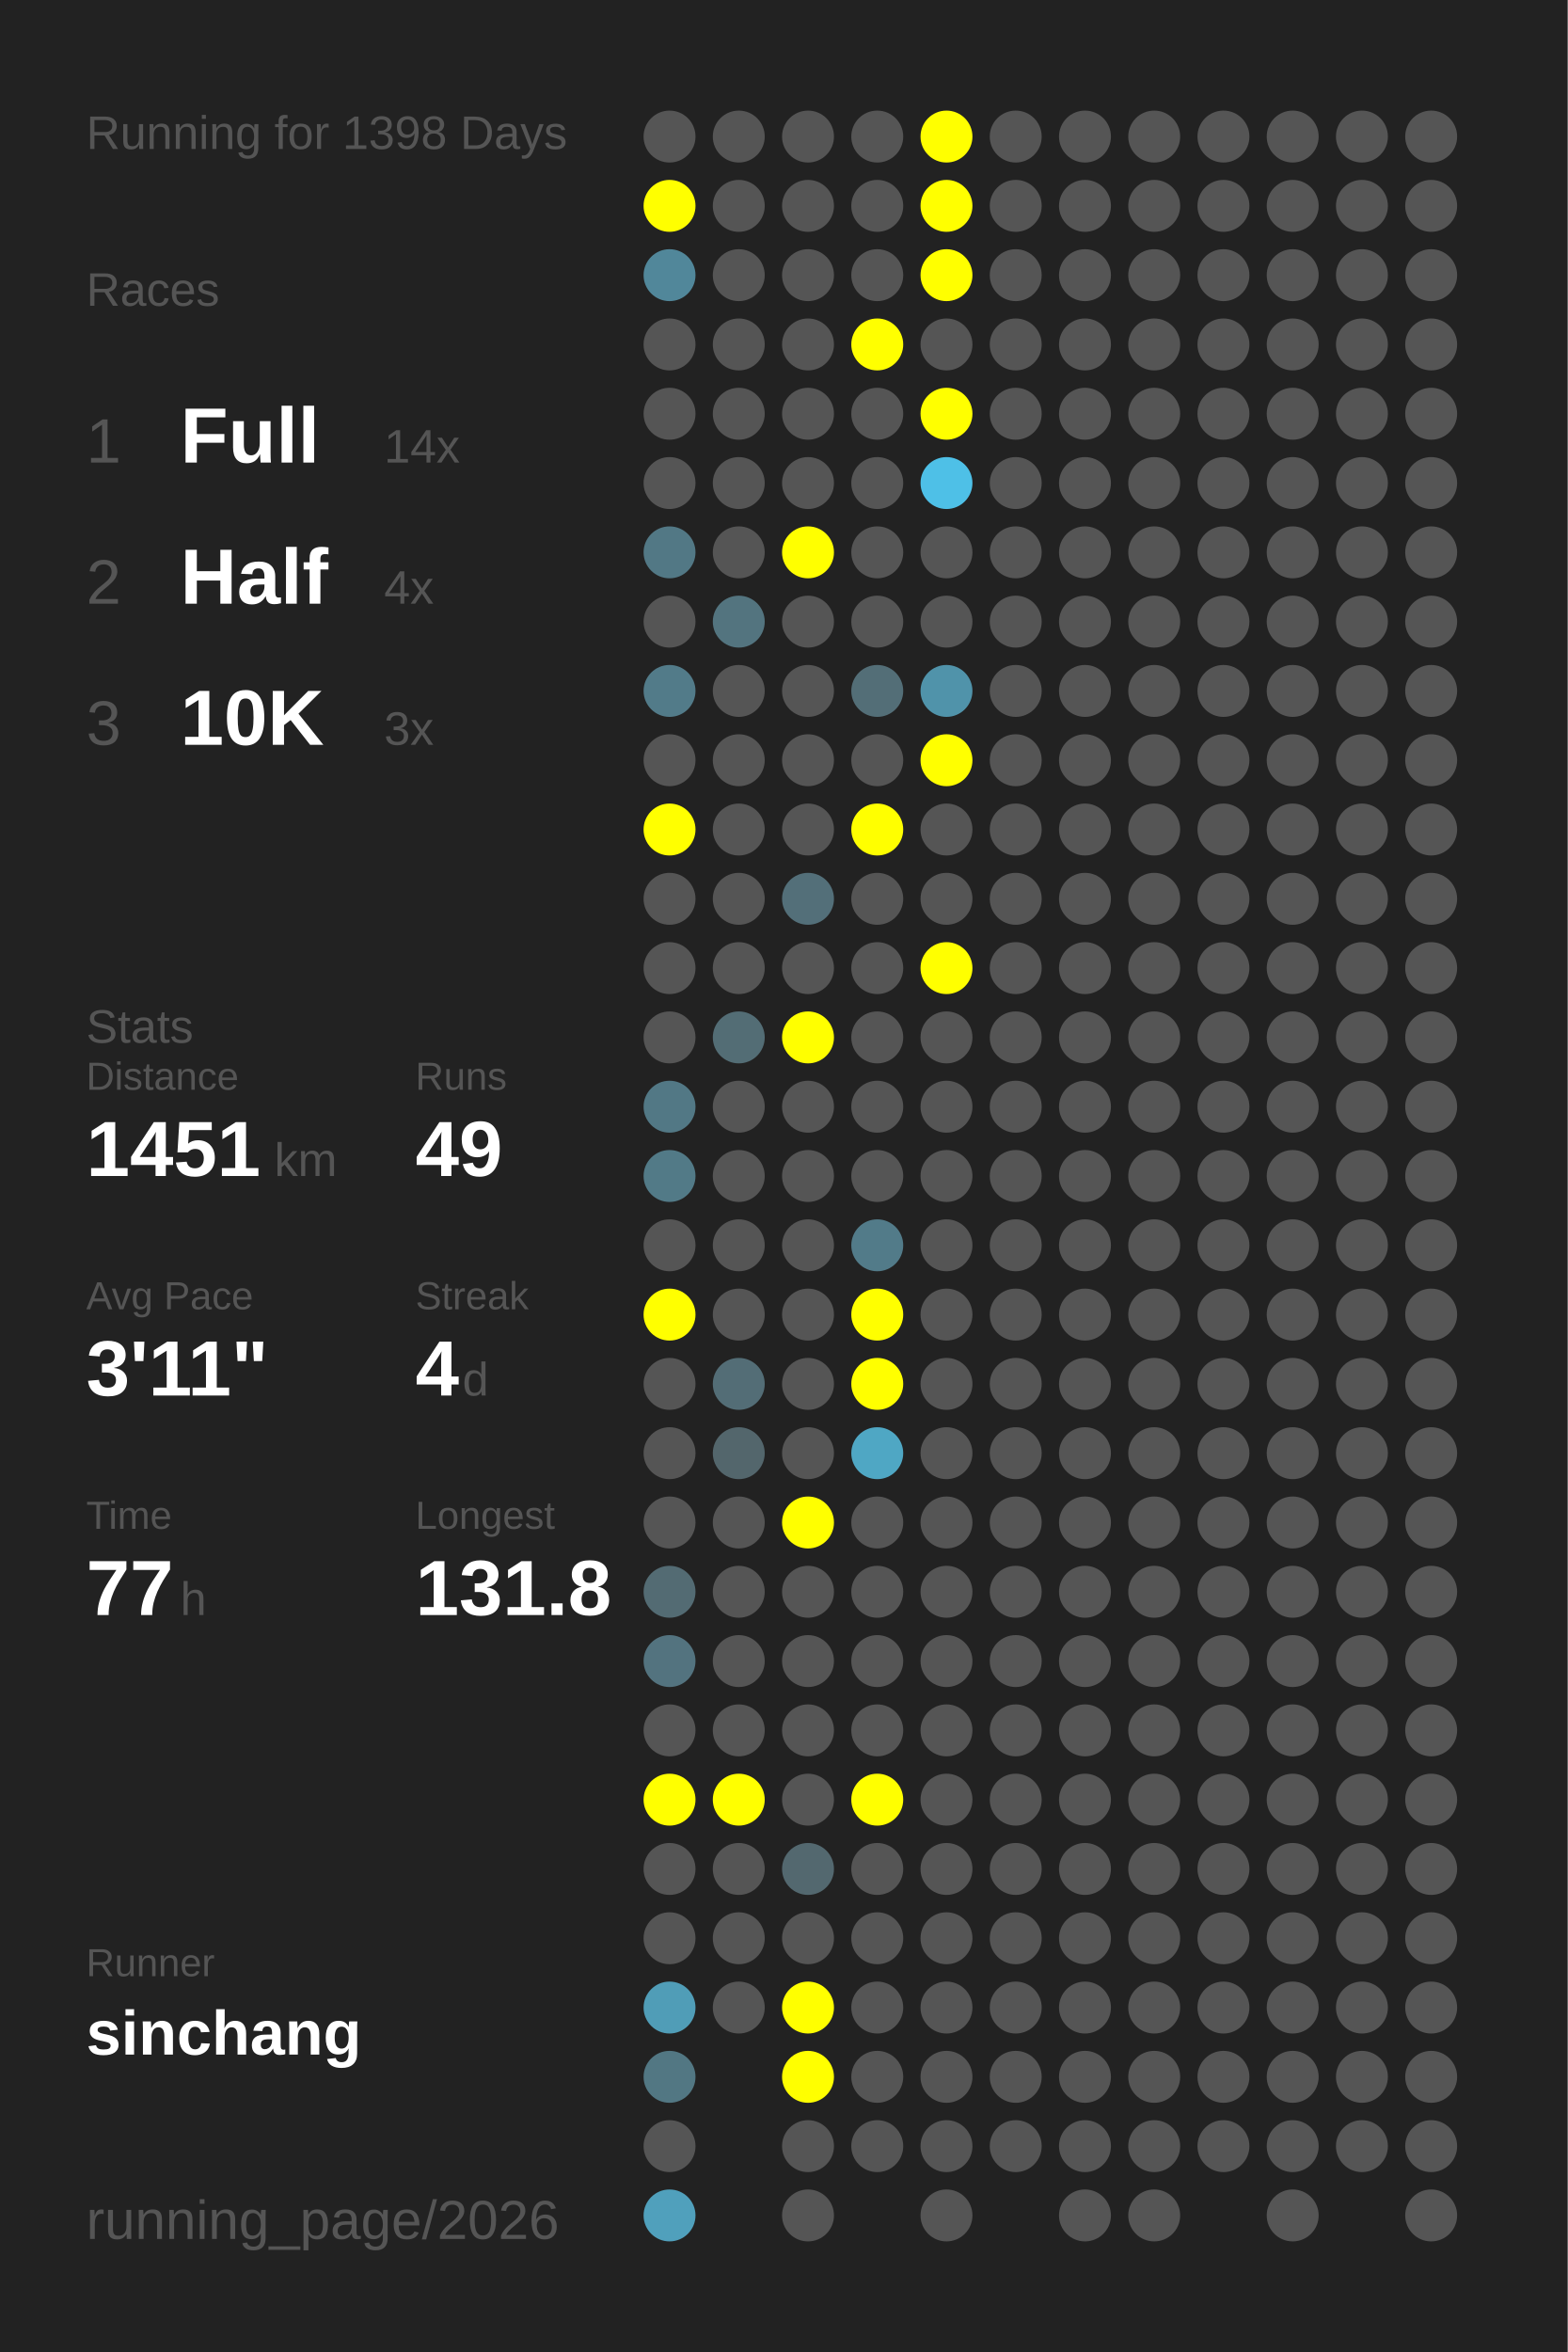
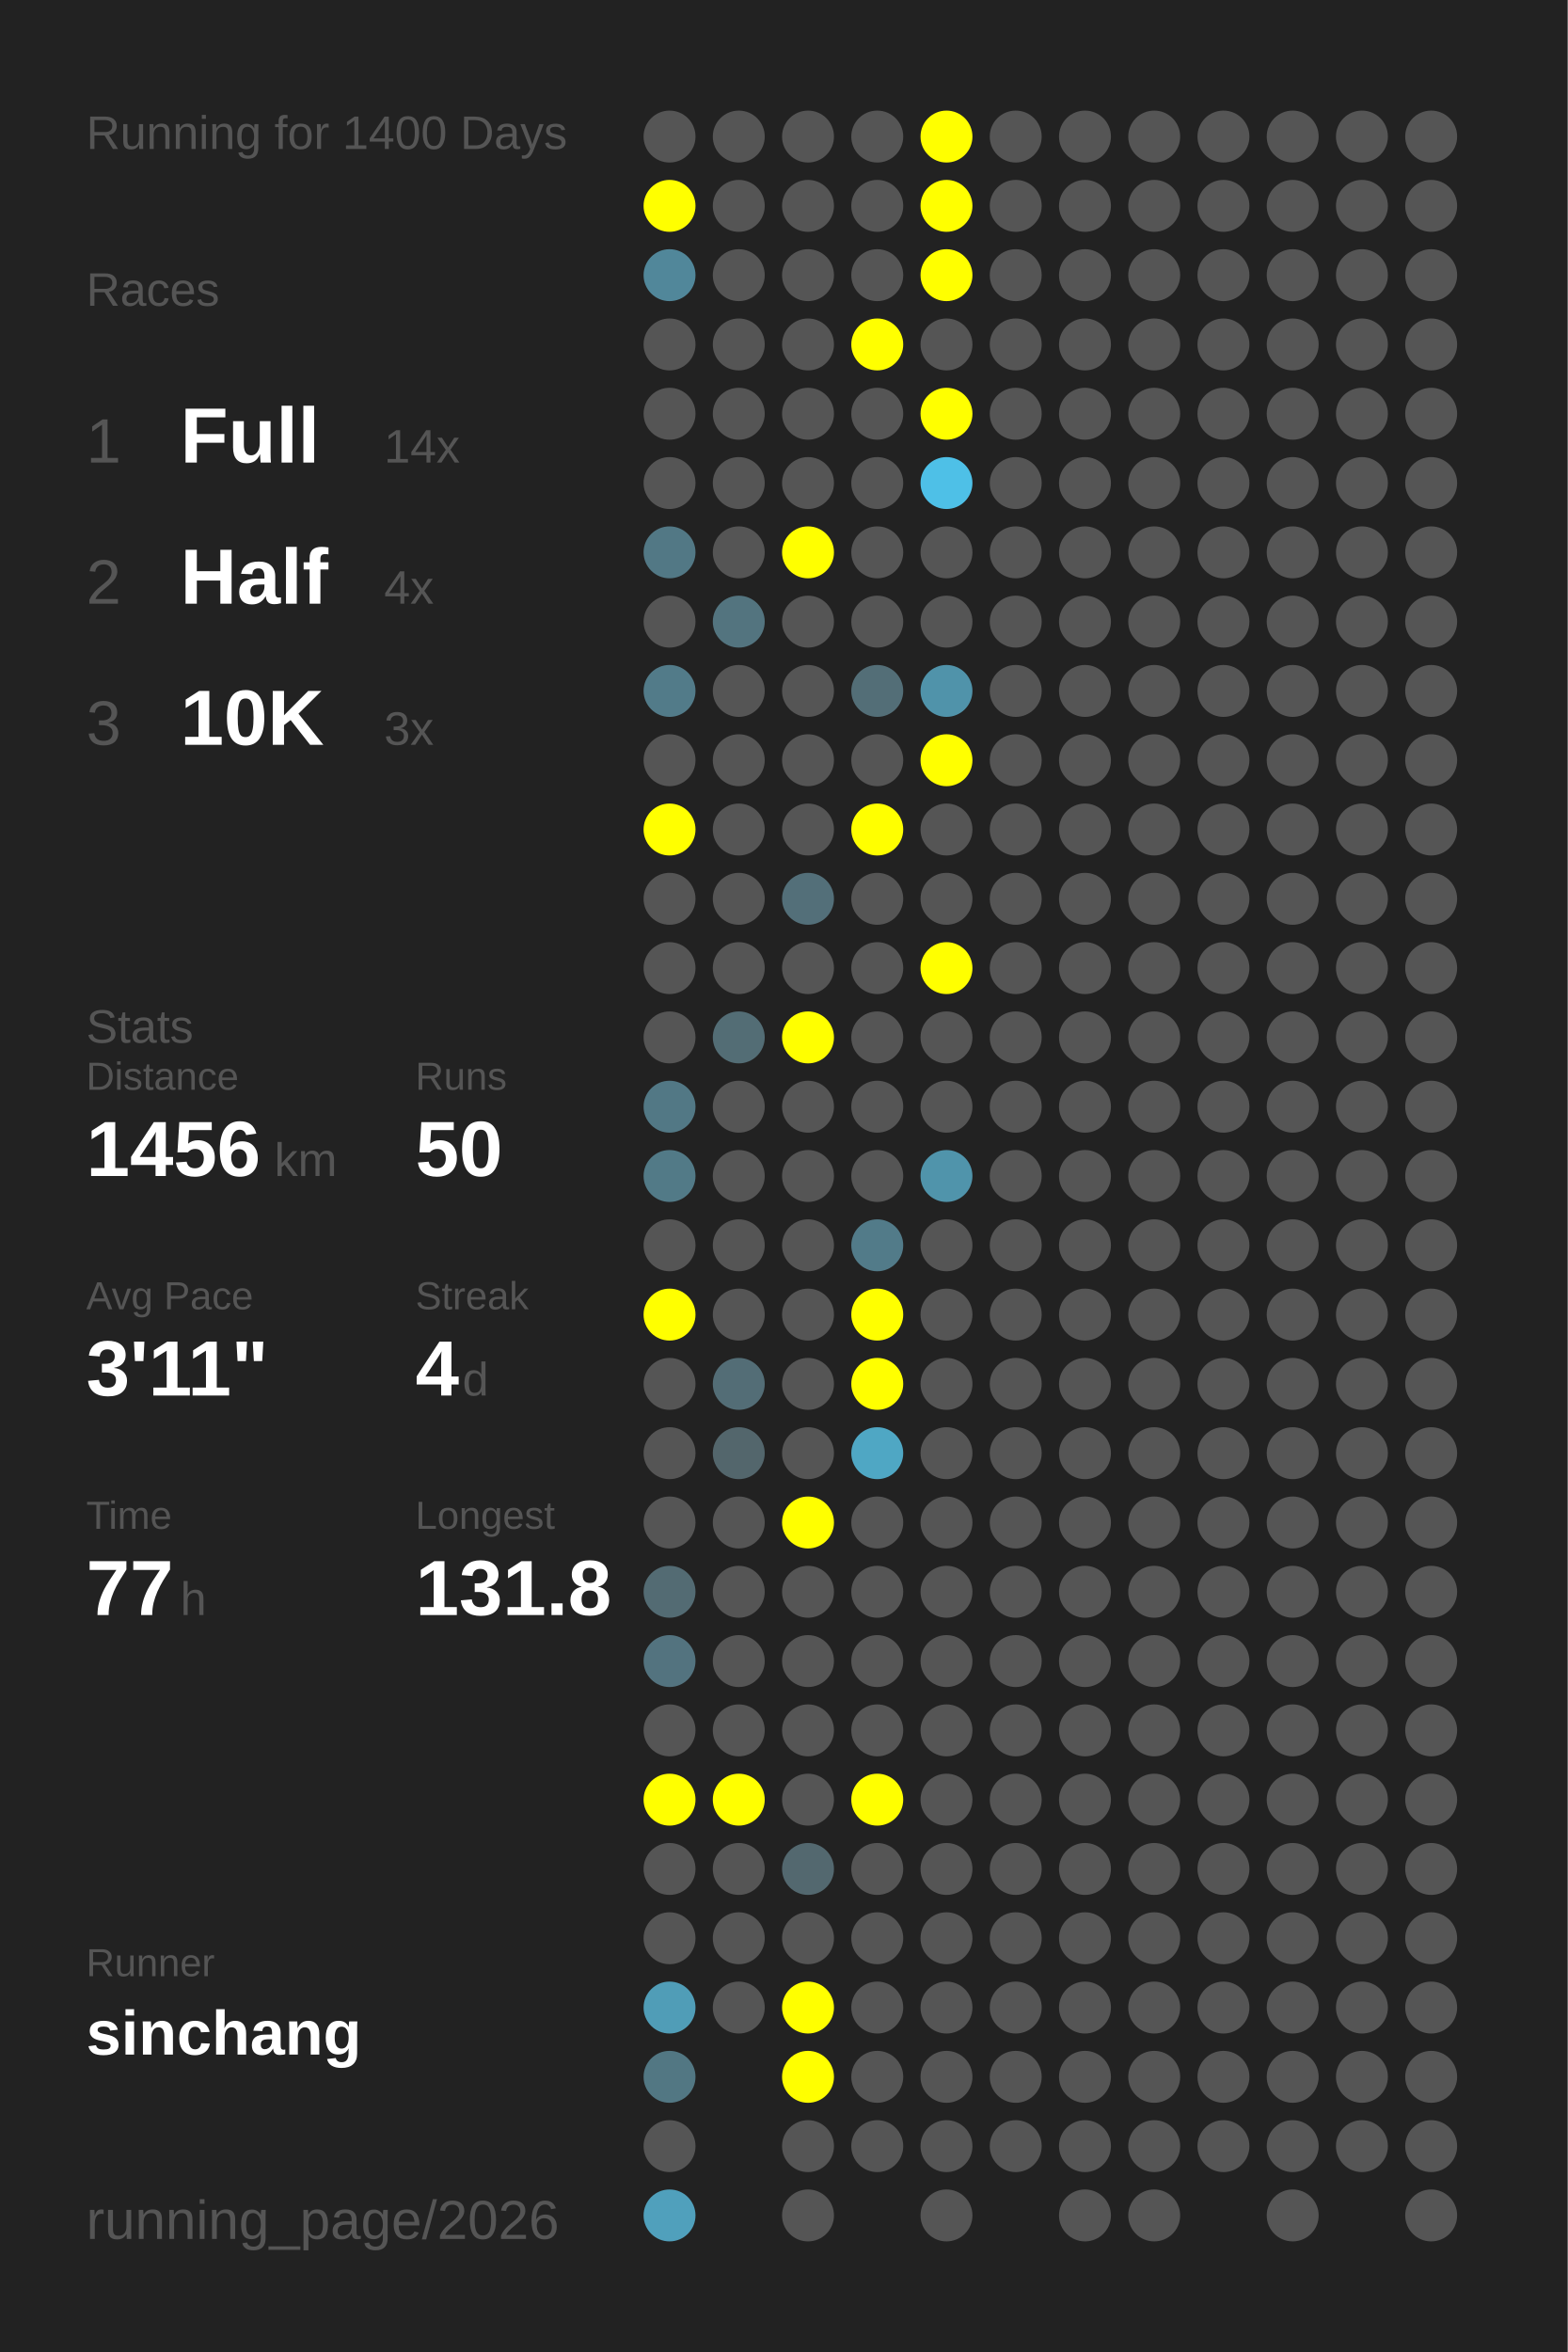
<svg xmlns="http://www.w3.org/2000/svg" baseProfile="full" height="300mm" version="1.1" viewBox="0,0,200,300" width="200mm">
  <defs />
  <rect fill="#222222" height="300" width="200" x="0" y="0" />
-   <text fill="#555555" style="font-size:6px; font-family:Arial;" x="11" y="19">Running for 1398 Days</text>
+   <text fill="#555555" style="font-size:6px; font-family:Arial;" x="11" y="19">Running for 1400 Days</text>
  <text fill="#555555" style="font-size:6px; font-family:Arial;" x="11" y="39">Races</text>
  <text fill="#555555" style="font-size:8px; font-family:Arial;" x="11" y="59">1</text>
  <text fill="#FFFFFF" style="font-size:10px; font-family:Arial; font-weight:bold;" x="23" y="59">Full</text>
  <text fill="#555555" style="font-size:6px; font-family:Arial;" x="49" y="59">14x</text>
  <text fill="#555555" style="font-size:8px; font-family:Arial;" x="11" y="77">2</text>
  <text fill="#FFFFFF" style="font-size:10px; font-family:Arial; font-weight:bold;" x="23" y="77">Half</text>
  <text fill="#555555" style="font-size:6px; font-family:Arial;" x="49" y="77">4x</text>
  <text fill="#555555" style="font-size:8px; font-family:Arial;" x="11" y="95">3</text>
  <text fill="#FFFFFF" style="font-size:10px; font-family:Arial; font-weight:bold;" x="23" y="95">10K</text>
  <text fill="#555555" style="font-size:6px; font-family:Arial;" x="49" y="95">3x</text>
  <text fill="#555555" style="font-size:6px; font-family:Arial;" x="11" y="133">Stats</text>
  <text fill="#555555" style="font-size:5px; font-family:Arial;" x="11" y="139">Distance</text>
-   <text fill="#FFFFFF" style="font-size:10px; font-family:Arial; font-weight:bold;" x="11" y="150">1451</text>
+   <text fill="#FFFFFF" style="font-size:10px; font-family:Arial; font-weight:bold;" x="11" y="150">1456</text>
  <text fill="#555555" style="font-size:6px; font-family:Arial;" x="35" y="150">km</text>
  <text fill="#555555" style="font-size:5px; font-family:Arial;" x="53" y="139">Runs</text>
-   <text fill="#FFFFFF" style="font-size:10px; font-family:Arial; font-weight:bold;" x="53" y="150">49</text>
+   <text fill="#FFFFFF" style="font-size:10px; font-family:Arial; font-weight:bold;" x="53" y="150">50</text>
  <text fill="#555555" style="font-size:5px; font-family:Arial;" x="11" y="167">Avg Pace</text>
  <text fill="#FFFFFF" style="font-size:10px; font-family:Arial; font-weight:bold;" x="11" y="178">3'11"</text>
  <text fill="#555555" style="font-size:5px; font-family:Arial;" x="53" y="167">Streak</text>
  <text fill="#FFFFFF" style="font-size:10px; font-family:Arial; font-weight:bold;" x="53" y="178">4</text>
  <text fill="#555555" style="font-size:6px; font-family:Arial;" x="59" y="178">d</text>
  <text fill="#555555" style="font-size:5px; font-family:Arial;" x="11" y="195">Time</text>
  <text fill="#FFFFFF" style="font-size:10px; font-family:Arial; font-weight:bold;" x="11" y="206">77</text>
  <text fill="#555555" style="font-size:6px; font-family:Arial;" x="23" y="206">h</text>
  <text fill="#555555" style="font-size:5px; font-family:Arial;" x="53" y="195">Longest</text>
  <text fill="#FFFFFF" style="font-size:10px; font-family:Arial; font-weight:bold;" x="53" y="206">131.8</text>
  <text fill="#555555" style="font-size:5px; font-family:Arial;" x="11" y="252.065">Runner</text>
  <text fill="#FFFFFF" style="font-size:8px; font-family:Arial; font-weight:bold;" x="11" y="262.065">sinchang</text>
  <text fill="#555555" style="font-size:7px; font-family:Arial;" x="11" y="285.581">running_page/2026</text>
  <circle cx="85.417" cy="17.419" fill="#555555" r="3.312" />
  <circle cx="85.417" cy="26.258" fill="#FFFF00" r="3.312" />
  <circle cx="85.417" cy="35.097" fill="#51879a" r="3.312" />
  <circle cx="85.417" cy="43.935" fill="#555555" r="3.312" />
  <circle cx="85.417" cy="52.774" fill="#555555" r="3.312" />
  <circle cx="85.417" cy="61.613" fill="#555555" r="3.312" />
  <circle cx="85.417" cy="70.452" fill="#527885" r="3.312" />
  <circle cx="85.417" cy="79.29" fill="#555555" r="3.312" />
  <circle cx="85.417" cy="88.129" fill="#527b89" r="3.312" />
  <circle cx="85.417" cy="96.968" fill="#555555" r="3.312" />
  <circle cx="85.417" cy="105.806" fill="#FFFF00" r="3.312" />
  <circle cx="85.417" cy="114.645" fill="#555555" r="3.312" />
  <circle cx="85.417" cy="123.484" fill="#555555" r="3.312" />
  <circle cx="85.417" cy="132.323" fill="#555555" r="3.312" />
  <circle cx="85.417" cy="141.161" fill="#527885" r="3.312" />
  <circle cx="85.417" cy="150" fill="#527a87" r="3.312" />
  <circle cx="85.417" cy="158.839" fill="#555555" r="3.312" />
  <circle cx="85.417" cy="167.677" fill="#FFFF00" r="3.312" />
  <circle cx="85.417" cy="176.516" fill="#555555" r="3.312" />
  <circle cx="85.417" cy="185.355" fill="#555555" r="3.312" />
  <circle cx="85.417" cy="194.194" fill="#555555" r="3.312" />
  <circle cx="85.417" cy="203.032" fill="#536b73" r="3.312" />
  <circle cx="85.417" cy="211.871" fill="#53737f" r="3.312" />
  <circle cx="85.417" cy="220.71" fill="#555555" r="3.312" />
  <circle cx="85.417" cy="229.548" fill="#FFFF00" r="3.312" />
  <circle cx="85.417" cy="238.387" fill="#555555" r="3.312" />
  <circle cx="85.417" cy="247.226" fill="#555555" r="3.312" />
  <circle cx="85.417" cy="256.065" fill="#509db7" r="3.312" />
  <circle cx="85.417" cy="264.903" fill="#527783" r="3.312" />
  <circle cx="85.417" cy="273.742" fill="#555555" r="3.312" />
  <circle cx="85.417" cy="282.581" fill="#50a0bc" r="3.312" />
  <circle cx="94.25" cy="17.419" fill="#555555" r="3.312" />
  <circle cx="94.25" cy="26.258" fill="#555555" r="3.312" />
  <circle cx="94.25" cy="35.097" fill="#555555" r="3.312" />
  <circle cx="94.25" cy="43.935" fill="#555555" r="3.312" />
  <circle cx="94.25" cy="52.774" fill="#555555" r="3.312" />
  <circle cx="94.25" cy="61.613" fill="#555555" r="3.312" />
  <circle cx="94.25" cy="70.452" fill="#555555" r="3.312" />
  <circle cx="94.25" cy="79.29" fill="#53747f" r="3.312" />
  <circle cx="94.25" cy="88.129" fill="#555555" r="3.312" />
  <circle cx="94.25" cy="96.968" fill="#555555" r="3.312" />
  <circle cx="94.25" cy="105.806" fill="#555555" r="3.312" />
  <circle cx="94.25" cy="114.645" fill="#555555" r="3.312" />
  <circle cx="94.25" cy="123.484" fill="#555555" r="3.312" />
  <circle cx="94.25" cy="132.323" fill="#536d75" r="3.312" />
  <circle cx="94.25" cy="141.161" fill="#555555" r="3.312" />
  <circle cx="94.25" cy="150" fill="#555555" r="3.312" />
  <circle cx="94.25" cy="158.839" fill="#555555" r="3.312" />
  <circle cx="94.25" cy="167.677" fill="#555555" r="3.312" />
  <circle cx="94.25" cy="176.516" fill="#536d76" r="3.312" />
  <circle cx="94.25" cy="185.355" fill="#53666c" r="3.312" />
  <circle cx="94.25" cy="194.194" fill="#555555" r="3.312" />
  <circle cx="94.25" cy="203.032" fill="#555555" r="3.312" />
  <circle cx="94.25" cy="211.871" fill="#555555" r="3.312" />
  <circle cx="94.25" cy="220.71" fill="#555555" r="3.312" />
  <circle cx="94.25" cy="229.548" fill="#FFFF00" r="3.312" />
  <circle cx="94.25" cy="238.387" fill="#555555" r="3.312" />
  <circle cx="94.25" cy="247.226" fill="#555555" r="3.312" />
  <circle cx="94.25" cy="256.065" fill="#555555" r="3.312" />
  <circle cx="103.083" cy="17.419" fill="#555555" r="3.312" />
  <circle cx="103.083" cy="26.258" fill="#555555" r="3.312" />
  <circle cx="103.083" cy="35.097" fill="#555555" r="3.312" />
  <circle cx="103.083" cy="43.935" fill="#555555" r="3.312" />
  <circle cx="103.083" cy="52.774" fill="#555555" r="3.312" />
  <circle cx="103.083" cy="61.613" fill="#555555" r="3.312" />
  <circle cx="103.083" cy="70.452" fill="#FFFF00" r="3.312" />
  <circle cx="103.083" cy="79.29" fill="#555555" r="3.312" />
  <circle cx="103.083" cy="88.129" fill="#555555" r="3.312" />
  <circle cx="103.083" cy="96.968" fill="#555555" r="3.312" />
  <circle cx="103.083" cy="105.806" fill="#555555" r="3.312" />
  <circle cx="103.083" cy="114.645" fill="#536f79" r="3.312" />
  <circle cx="103.083" cy="123.484" fill="#555555" r="3.312" />
  <circle cx="103.083" cy="132.323" fill="#FFFF00" r="3.312" />
  <circle cx="103.083" cy="141.161" fill="#555555" r="3.312" />
  <circle cx="103.083" cy="150" fill="#555555" r="3.312" />
  <circle cx="103.083" cy="158.839" fill="#555555" r="3.312" />
  <circle cx="103.083" cy="167.677" fill="#555555" r="3.312" />
  <circle cx="103.083" cy="176.516" fill="#555555" r="3.312" />
  <circle cx="103.083" cy="185.355" fill="#555555" r="3.312" />
  <circle cx="103.083" cy="194.194" fill="#FFFF00" r="3.312" />
  <circle cx="103.083" cy="203.032" fill="#555555" r="3.312" />
  <circle cx="103.083" cy="211.871" fill="#555555" r="3.312" />
  <circle cx="103.083" cy="220.71" fill="#555555" r="3.312" />
  <circle cx="103.083" cy="229.548" fill="#555555" r="3.312" />
  <circle cx="103.083" cy="238.387" fill="#53686f" r="3.312" />
  <circle cx="103.083" cy="247.226" fill="#555555" r="3.312" />
  <circle cx="103.083" cy="256.065" fill="#FFFF00" r="3.312" />
  <circle cx="103.083" cy="264.903" fill="#FFFF00" r="3.312" />
  <circle cx="103.083" cy="273.742" fill="#555555" r="3.312" />
  <circle cx="103.083" cy="282.581" fill="#555555" r="3.312" />
  <circle cx="111.917" cy="17.419" fill="#555555" r="3.312" />
  <circle cx="111.917" cy="26.258" fill="#555555" r="3.312" />
  <circle cx="111.917" cy="35.097" fill="#555555" r="3.312" />
  <circle cx="111.917" cy="43.935" fill="#FFFF00" r="3.312" />
  <circle cx="111.917" cy="52.774" fill="#555555" r="3.312" />
  <circle cx="111.917" cy="61.613" fill="#555555" r="3.312" />
  <circle cx="111.917" cy="70.452" fill="#555555" r="3.312" />
  <circle cx="111.917" cy="79.29" fill="#555555" r="3.312" />
  <circle cx="111.917" cy="88.129" fill="#536e77" r="3.312" />
  <circle cx="111.917" cy="96.968" fill="#555555" r="3.312" />
  <circle cx="111.917" cy="105.806" fill="#FFFF00" r="3.312" />
  <circle cx="111.917" cy="114.645" fill="#555555" r="3.312" />
  <circle cx="111.917" cy="123.484" fill="#555555" r="3.312" />
  <circle cx="111.917" cy="132.323" fill="#555555" r="3.312" />
  <circle cx="111.917" cy="141.161" fill="#555555" r="3.312" />
  <circle cx="111.917" cy="150" fill="#555555" r="3.312" />
  <circle cx="111.917" cy="158.839" fill="#527b89" r="3.312" />
  <circle cx="111.917" cy="167.677" fill="#FFFF00" r="3.312" />
  <circle cx="111.917" cy="176.516" fill="#FFFF00" r="3.312" />
  <circle cx="111.917" cy="185.355" fill="#4fa7c4" r="3.312" />
  <circle cx="111.917" cy="194.194" fill="#555555" r="3.312" />
  <circle cx="111.917" cy="203.032" fill="#555555" r="3.312" />
  <circle cx="111.917" cy="211.871" fill="#555555" r="3.312" />
  <circle cx="111.917" cy="220.71" fill="#555555" r="3.312" />
  <circle cx="111.917" cy="229.548" fill="#FFFF00" r="3.312" />
  <circle cx="111.917" cy="238.387" fill="#555555" r="3.312" />
  <circle cx="111.917" cy="247.226" fill="#555555" r="3.312" />
  <circle cx="111.917" cy="256.065" fill="#555555" r="3.312" />
  <circle cx="111.917" cy="264.903" fill="#555555" r="3.312" />
  <circle cx="111.917" cy="273.742" fill="#555555" r="3.312" />
  <circle cx="120.75" cy="17.419" fill="#FFFF00" r="3.312" />
  <circle cx="120.75" cy="26.258" fill="#FFFF00" r="3.312" />
  <circle cx="120.75" cy="35.097" fill="#FFFF00" r="3.312" />
  <circle cx="120.75" cy="43.935" fill="#555555" r="3.312" />
  <circle cx="120.75" cy="52.774" fill="#FFFF00" r="3.312" />
  <circle cx="120.75" cy="61.613" fill="#4ec0e7" r="3.312" />
  <circle cx="120.75" cy="70.452" fill="#555555" r="3.312" />
  <circle cx="120.75" cy="79.29" fill="#555555" r="3.312" />
  <circle cx="120.75" cy="88.129" fill="#5093aa" r="3.312" />
  <circle cx="120.75" cy="96.968" fill="#FFFF00" r="3.312" />
  <circle cx="120.75" cy="105.806" fill="#555555" r="3.312" />
  <circle cx="120.75" cy="114.645" fill="#555555" r="3.312" />
  <circle cx="120.75" cy="123.484" fill="#FFFF00" r="3.312" />
  <circle cx="120.75" cy="132.323" fill="#555555" r="3.312" />
  <circle cx="120.75" cy="141.161" fill="#555555" r="3.312" />
-   <circle cx="120.75" cy="150" fill="#555555" r="3.312" />
+   <circle cx="120.75" cy="150" fill="#5094ab" r="3.312" />
  <circle cx="120.75" cy="158.839" fill="#555555" r="3.312" />
  <circle cx="120.75" cy="167.677" fill="#555555" r="3.312" />
  <circle cx="120.75" cy="176.516" fill="#555555" r="3.312" />
  <circle cx="120.75" cy="185.355" fill="#555555" r="3.312" />
  <circle cx="120.75" cy="194.194" fill="#555555" r="3.312" />
  <circle cx="120.75" cy="203.032" fill="#555555" r="3.312" />
  <circle cx="120.75" cy="211.871" fill="#555555" r="3.312" />
  <circle cx="120.75" cy="220.71" fill="#555555" r="3.312" />
  <circle cx="120.75" cy="229.548" fill="#555555" r="3.312" />
  <circle cx="120.75" cy="238.387" fill="#555555" r="3.312" />
  <circle cx="120.75" cy="247.226" fill="#555555" r="3.312" />
  <circle cx="120.75" cy="256.065" fill="#555555" r="3.312" />
  <circle cx="120.75" cy="264.903" fill="#555555" r="3.312" />
  <circle cx="120.75" cy="273.742" fill="#555555" r="3.312" />
  <circle cx="120.75" cy="282.581" fill="#555555" r="3.312" />
  <circle cx="129.583" cy="17.419" fill="#555555" r="3.312" />
  <circle cx="129.583" cy="26.258" fill="#555555" r="3.312" />
  <circle cx="129.583" cy="35.097" fill="#555555" r="3.312" />
  <circle cx="129.583" cy="43.935" fill="#555555" r="3.312" />
  <circle cx="129.583" cy="52.774" fill="#555555" r="3.312" />
  <circle cx="129.583" cy="61.613" fill="#555555" r="3.312" />
  <circle cx="129.583" cy="70.452" fill="#555555" r="3.312" />
  <circle cx="129.583" cy="79.29" fill="#555555" r="3.312" />
  <circle cx="129.583" cy="88.129" fill="#555555" r="3.312" />
  <circle cx="129.583" cy="96.968" fill="#555555" r="3.312" />
  <circle cx="129.583" cy="105.806" fill="#555555" r="3.312" />
  <circle cx="129.583" cy="114.645" fill="#555555" r="3.312" />
  <circle cx="129.583" cy="123.484" fill="#555555" r="3.312" />
  <circle cx="129.583" cy="132.323" fill="#555555" r="3.312" />
  <circle cx="129.583" cy="141.161" fill="#555555" r="3.312" />
  <circle cx="129.583" cy="150" fill="#555555" r="3.312" />
  <circle cx="129.583" cy="158.839" fill="#555555" r="3.312" />
  <circle cx="129.583" cy="167.677" fill="#555555" r="3.312" />
  <circle cx="129.583" cy="176.516" fill="#555555" r="3.312" />
  <circle cx="129.583" cy="185.355" fill="#555555" r="3.312" />
  <circle cx="129.583" cy="194.194" fill="#555555" r="3.312" />
  <circle cx="129.583" cy="203.032" fill="#555555" r="3.312" />
  <circle cx="129.583" cy="211.871" fill="#555555" r="3.312" />
  <circle cx="129.583" cy="220.71" fill="#555555" r="3.312" />
  <circle cx="129.583" cy="229.548" fill="#555555" r="3.312" />
  <circle cx="129.583" cy="238.387" fill="#555555" r="3.312" />
  <circle cx="129.583" cy="247.226" fill="#555555" r="3.312" />
  <circle cx="129.583" cy="256.065" fill="#555555" r="3.312" />
  <circle cx="129.583" cy="264.903" fill="#555555" r="3.312" />
  <circle cx="129.583" cy="273.742" fill="#555555" r="3.312" />
  <circle cx="138.417" cy="17.419" fill="#555555" r="3.312" />
  <circle cx="138.417" cy="26.258" fill="#555555" r="3.312" />
  <circle cx="138.417" cy="35.097" fill="#555555" r="3.312" />
  <circle cx="138.417" cy="43.935" fill="#555555" r="3.312" />
  <circle cx="138.417" cy="52.774" fill="#555555" r="3.312" />
  <circle cx="138.417" cy="61.613" fill="#555555" r="3.312" />
  <circle cx="138.417" cy="70.452" fill="#555555" r="3.312" />
  <circle cx="138.417" cy="79.29" fill="#555555" r="3.312" />
  <circle cx="138.417" cy="88.129" fill="#555555" r="3.312" />
  <circle cx="138.417" cy="96.968" fill="#555555" r="3.312" />
  <circle cx="138.417" cy="105.806" fill="#555555" r="3.312" />
  <circle cx="138.417" cy="114.645" fill="#555555" r="3.312" />
  <circle cx="138.417" cy="123.484" fill="#555555" r="3.312" />
  <circle cx="138.417" cy="132.323" fill="#555555" r="3.312" />
  <circle cx="138.417" cy="141.161" fill="#555555" r="3.312" />
  <circle cx="138.417" cy="150" fill="#555555" r="3.312" />
  <circle cx="138.417" cy="158.839" fill="#555555" r="3.312" />
  <circle cx="138.417" cy="167.677" fill="#555555" r="3.312" />
  <circle cx="138.417" cy="176.516" fill="#555555" r="3.312" />
  <circle cx="138.417" cy="185.355" fill="#555555" r="3.312" />
  <circle cx="138.417" cy="194.194" fill="#555555" r="3.312" />
  <circle cx="138.417" cy="203.032" fill="#555555" r="3.312" />
  <circle cx="138.417" cy="211.871" fill="#555555" r="3.312" />
  <circle cx="138.417" cy="220.71" fill="#555555" r="3.312" />
  <circle cx="138.417" cy="229.548" fill="#555555" r="3.312" />
  <circle cx="138.417" cy="238.387" fill="#555555" r="3.312" />
  <circle cx="138.417" cy="247.226" fill="#555555" r="3.312" />
  <circle cx="138.417" cy="256.065" fill="#555555" r="3.312" />
  <circle cx="138.417" cy="264.903" fill="#555555" r="3.312" />
  <circle cx="138.417" cy="273.742" fill="#555555" r="3.312" />
  <circle cx="138.417" cy="282.581" fill="#555555" r="3.312" />
  <circle cx="147.25" cy="17.419" fill="#555555" r="3.312" />
  <circle cx="147.25" cy="26.258" fill="#555555" r="3.312" />
  <circle cx="147.25" cy="35.097" fill="#555555" r="3.312" />
  <circle cx="147.25" cy="43.935" fill="#555555" r="3.312" />
  <circle cx="147.25" cy="52.774" fill="#555555" r="3.312" />
  <circle cx="147.25" cy="61.613" fill="#555555" r="3.312" />
  <circle cx="147.25" cy="70.452" fill="#555555" r="3.312" />
  <circle cx="147.25" cy="79.29" fill="#555555" r="3.312" />
  <circle cx="147.25" cy="88.129" fill="#555555" r="3.312" />
  <circle cx="147.25" cy="96.968" fill="#555555" r="3.312" />
  <circle cx="147.25" cy="105.806" fill="#555555" r="3.312" />
  <circle cx="147.25" cy="114.645" fill="#555555" r="3.312" />
  <circle cx="147.25" cy="123.484" fill="#555555" r="3.312" />
  <circle cx="147.25" cy="132.323" fill="#555555" r="3.312" />
  <circle cx="147.25" cy="141.161" fill="#555555" r="3.312" />
  <circle cx="147.25" cy="150" fill="#555555" r="3.312" />
  <circle cx="147.25" cy="158.839" fill="#555555" r="3.312" />
  <circle cx="147.25" cy="167.677" fill="#555555" r="3.312" />
  <circle cx="147.25" cy="176.516" fill="#555555" r="3.312" />
  <circle cx="147.25" cy="185.355" fill="#555555" r="3.312" />
  <circle cx="147.25" cy="194.194" fill="#555555" r="3.312" />
  <circle cx="147.25" cy="203.032" fill="#555555" r="3.312" />
  <circle cx="147.25" cy="211.871" fill="#555555" r="3.312" />
  <circle cx="147.25" cy="220.71" fill="#555555" r="3.312" />
  <circle cx="147.25" cy="229.548" fill="#555555" r="3.312" />
  <circle cx="147.25" cy="238.387" fill="#555555" r="3.312" />
  <circle cx="147.25" cy="247.226" fill="#555555" r="3.312" />
  <circle cx="147.25" cy="256.065" fill="#555555" r="3.312" />
  <circle cx="147.25" cy="264.903" fill="#555555" r="3.312" />
  <circle cx="147.25" cy="273.742" fill="#555555" r="3.312" />
  <circle cx="147.25" cy="282.581" fill="#555555" r="3.312" />
  <circle cx="156.083" cy="17.419" fill="#555555" r="3.312" />
  <circle cx="156.083" cy="26.258" fill="#555555" r="3.312" />
  <circle cx="156.083" cy="35.097" fill="#555555" r="3.312" />
  <circle cx="156.083" cy="43.935" fill="#555555" r="3.312" />
  <circle cx="156.083" cy="52.774" fill="#555555" r="3.312" />
  <circle cx="156.083" cy="61.613" fill="#555555" r="3.312" />
  <circle cx="156.083" cy="70.452" fill="#555555" r="3.312" />
  <circle cx="156.083" cy="79.29" fill="#555555" r="3.312" />
  <circle cx="156.083" cy="88.129" fill="#555555" r="3.312" />
  <circle cx="156.083" cy="96.968" fill="#555555" r="3.312" />
  <circle cx="156.083" cy="105.806" fill="#555555" r="3.312" />
  <circle cx="156.083" cy="114.645" fill="#555555" r="3.312" />
  <circle cx="156.083" cy="123.484" fill="#555555" r="3.312" />
  <circle cx="156.083" cy="132.323" fill="#555555" r="3.312" />
  <circle cx="156.083" cy="141.161" fill="#555555" r="3.312" />
  <circle cx="156.083" cy="150" fill="#555555" r="3.312" />
  <circle cx="156.083" cy="158.839" fill="#555555" r="3.312" />
  <circle cx="156.083" cy="167.677" fill="#555555" r="3.312" />
  <circle cx="156.083" cy="176.516" fill="#555555" r="3.312" />
  <circle cx="156.083" cy="185.355" fill="#555555" r="3.312" />
  <circle cx="156.083" cy="194.194" fill="#555555" r="3.312" />
  <circle cx="156.083" cy="203.032" fill="#555555" r="3.312" />
  <circle cx="156.083" cy="211.871" fill="#555555" r="3.312" />
  <circle cx="156.083" cy="220.71" fill="#555555" r="3.312" />
  <circle cx="156.083" cy="229.548" fill="#555555" r="3.312" />
  <circle cx="156.083" cy="238.387" fill="#555555" r="3.312" />
  <circle cx="156.083" cy="247.226" fill="#555555" r="3.312" />
  <circle cx="156.083" cy="256.065" fill="#555555" r="3.312" />
  <circle cx="156.083" cy="264.903" fill="#555555" r="3.312" />
  <circle cx="156.083" cy="273.742" fill="#555555" r="3.312" />
  <circle cx="164.917" cy="17.419" fill="#555555" r="3.312" />
  <circle cx="164.917" cy="26.258" fill="#555555" r="3.312" />
  <circle cx="164.917" cy="35.097" fill="#555555" r="3.312" />
  <circle cx="164.917" cy="43.935" fill="#555555" r="3.312" />
  <circle cx="164.917" cy="52.774" fill="#555555" r="3.312" />
  <circle cx="164.917" cy="61.613" fill="#555555" r="3.312" />
  <circle cx="164.917" cy="70.452" fill="#555555" r="3.312" />
  <circle cx="164.917" cy="79.29" fill="#555555" r="3.312" />
  <circle cx="164.917" cy="88.129" fill="#555555" r="3.312" />
  <circle cx="164.917" cy="96.968" fill="#555555" r="3.312" />
  <circle cx="164.917" cy="105.806" fill="#555555" r="3.312" />
  <circle cx="164.917" cy="114.645" fill="#555555" r="3.312" />
  <circle cx="164.917" cy="123.484" fill="#555555" r="3.312" />
  <circle cx="164.917" cy="132.323" fill="#555555" r="3.312" />
  <circle cx="164.917" cy="141.161" fill="#555555" r="3.312" />
  <circle cx="164.917" cy="150" fill="#555555" r="3.312" />
  <circle cx="164.917" cy="158.839" fill="#555555" r="3.312" />
  <circle cx="164.917" cy="167.677" fill="#555555" r="3.312" />
  <circle cx="164.917" cy="176.516" fill="#555555" r="3.312" />
  <circle cx="164.917" cy="185.355" fill="#555555" r="3.312" />
  <circle cx="164.917" cy="194.194" fill="#555555" r="3.312" />
  <circle cx="164.917" cy="203.032" fill="#555555" r="3.312" />
  <circle cx="164.917" cy="211.871" fill="#555555" r="3.312" />
  <circle cx="164.917" cy="220.71" fill="#555555" r="3.312" />
  <circle cx="164.917" cy="229.548" fill="#555555" r="3.312" />
  <circle cx="164.917" cy="238.387" fill="#555555" r="3.312" />
  <circle cx="164.917" cy="247.226" fill="#555555" r="3.312" />
  <circle cx="164.917" cy="256.065" fill="#555555" r="3.312" />
  <circle cx="164.917" cy="264.903" fill="#555555" r="3.312" />
  <circle cx="164.917" cy="273.742" fill="#555555" r="3.312" />
  <circle cx="164.917" cy="282.581" fill="#555555" r="3.312" />
  <circle cx="173.75" cy="17.419" fill="#555555" r="3.312" />
  <circle cx="173.75" cy="26.258" fill="#555555" r="3.312" />
  <circle cx="173.75" cy="35.097" fill="#555555" r="3.312" />
  <circle cx="173.75" cy="43.935" fill="#555555" r="3.312" />
  <circle cx="173.75" cy="52.774" fill="#555555" r="3.312" />
  <circle cx="173.75" cy="61.613" fill="#555555" r="3.312" />
  <circle cx="173.75" cy="70.452" fill="#555555" r="3.312" />
  <circle cx="173.75" cy="79.29" fill="#555555" r="3.312" />
  <circle cx="173.75" cy="88.129" fill="#555555" r="3.312" />
  <circle cx="173.75" cy="96.968" fill="#555555" r="3.312" />
  <circle cx="173.75" cy="105.806" fill="#555555" r="3.312" />
  <circle cx="173.75" cy="114.645" fill="#555555" r="3.312" />
  <circle cx="173.75" cy="123.484" fill="#555555" r="3.312" />
  <circle cx="173.75" cy="132.323" fill="#555555" r="3.312" />
  <circle cx="173.75" cy="141.161" fill="#555555" r="3.312" />
  <circle cx="173.75" cy="150" fill="#555555" r="3.312" />
  <circle cx="173.75" cy="158.839" fill="#555555" r="3.312" />
  <circle cx="173.75" cy="167.677" fill="#555555" r="3.312" />
  <circle cx="173.75" cy="176.516" fill="#555555" r="3.312" />
  <circle cx="173.75" cy="185.355" fill="#555555" r="3.312" />
  <circle cx="173.75" cy="194.194" fill="#555555" r="3.312" />
  <circle cx="173.75" cy="203.032" fill="#555555" r="3.312" />
  <circle cx="173.75" cy="211.871" fill="#555555" r="3.312" />
  <circle cx="173.75" cy="220.71" fill="#555555" r="3.312" />
  <circle cx="173.75" cy="229.548" fill="#555555" r="3.312" />
  <circle cx="173.75" cy="238.387" fill="#555555" r="3.312" />
  <circle cx="173.75" cy="247.226" fill="#555555" r="3.312" />
  <circle cx="173.75" cy="256.065" fill="#555555" r="3.312" />
  <circle cx="173.75" cy="264.903" fill="#555555" r="3.312" />
  <circle cx="173.75" cy="273.742" fill="#555555" r="3.312" />
  <circle cx="182.583" cy="17.419" fill="#555555" r="3.312" />
  <circle cx="182.583" cy="26.258" fill="#555555" r="3.312" />
  <circle cx="182.583" cy="35.097" fill="#555555" r="3.312" />
  <circle cx="182.583" cy="43.935" fill="#555555" r="3.312" />
  <circle cx="182.583" cy="52.774" fill="#555555" r="3.312" />
  <circle cx="182.583" cy="61.613" fill="#555555" r="3.312" />
  <circle cx="182.583" cy="70.452" fill="#555555" r="3.312" />
  <circle cx="182.583" cy="79.29" fill="#555555" r="3.312" />
  <circle cx="182.583" cy="88.129" fill="#555555" r="3.312" />
  <circle cx="182.583" cy="96.968" fill="#555555" r="3.312" />
  <circle cx="182.583" cy="105.806" fill="#555555" r="3.312" />
  <circle cx="182.583" cy="114.645" fill="#555555" r="3.312" />
  <circle cx="182.583" cy="123.484" fill="#555555" r="3.312" />
  <circle cx="182.583" cy="132.323" fill="#555555" r="3.312" />
  <circle cx="182.583" cy="141.161" fill="#555555" r="3.312" />
  <circle cx="182.583" cy="150" fill="#555555" r="3.312" />
  <circle cx="182.583" cy="158.839" fill="#555555" r="3.312" />
  <circle cx="182.583" cy="167.677" fill="#555555" r="3.312" />
  <circle cx="182.583" cy="176.516" fill="#555555" r="3.312" />
  <circle cx="182.583" cy="185.355" fill="#555555" r="3.312" />
  <circle cx="182.583" cy="194.194" fill="#555555" r="3.312" />
  <circle cx="182.583" cy="203.032" fill="#555555" r="3.312" />
  <circle cx="182.583" cy="211.871" fill="#555555" r="3.312" />
  <circle cx="182.583" cy="220.71" fill="#555555" r="3.312" />
  <circle cx="182.583" cy="229.548" fill="#555555" r="3.312" />
  <circle cx="182.583" cy="238.387" fill="#555555" r="3.312" />
  <circle cx="182.583" cy="247.226" fill="#555555" r="3.312" />
  <circle cx="182.583" cy="256.065" fill="#555555" r="3.312" />
  <circle cx="182.583" cy="264.903" fill="#555555" r="3.312" />
  <circle cx="182.583" cy="273.742" fill="#555555" r="3.312" />
  <circle cx="182.583" cy="282.581" fill="#555555" r="3.312" />
</svg>
